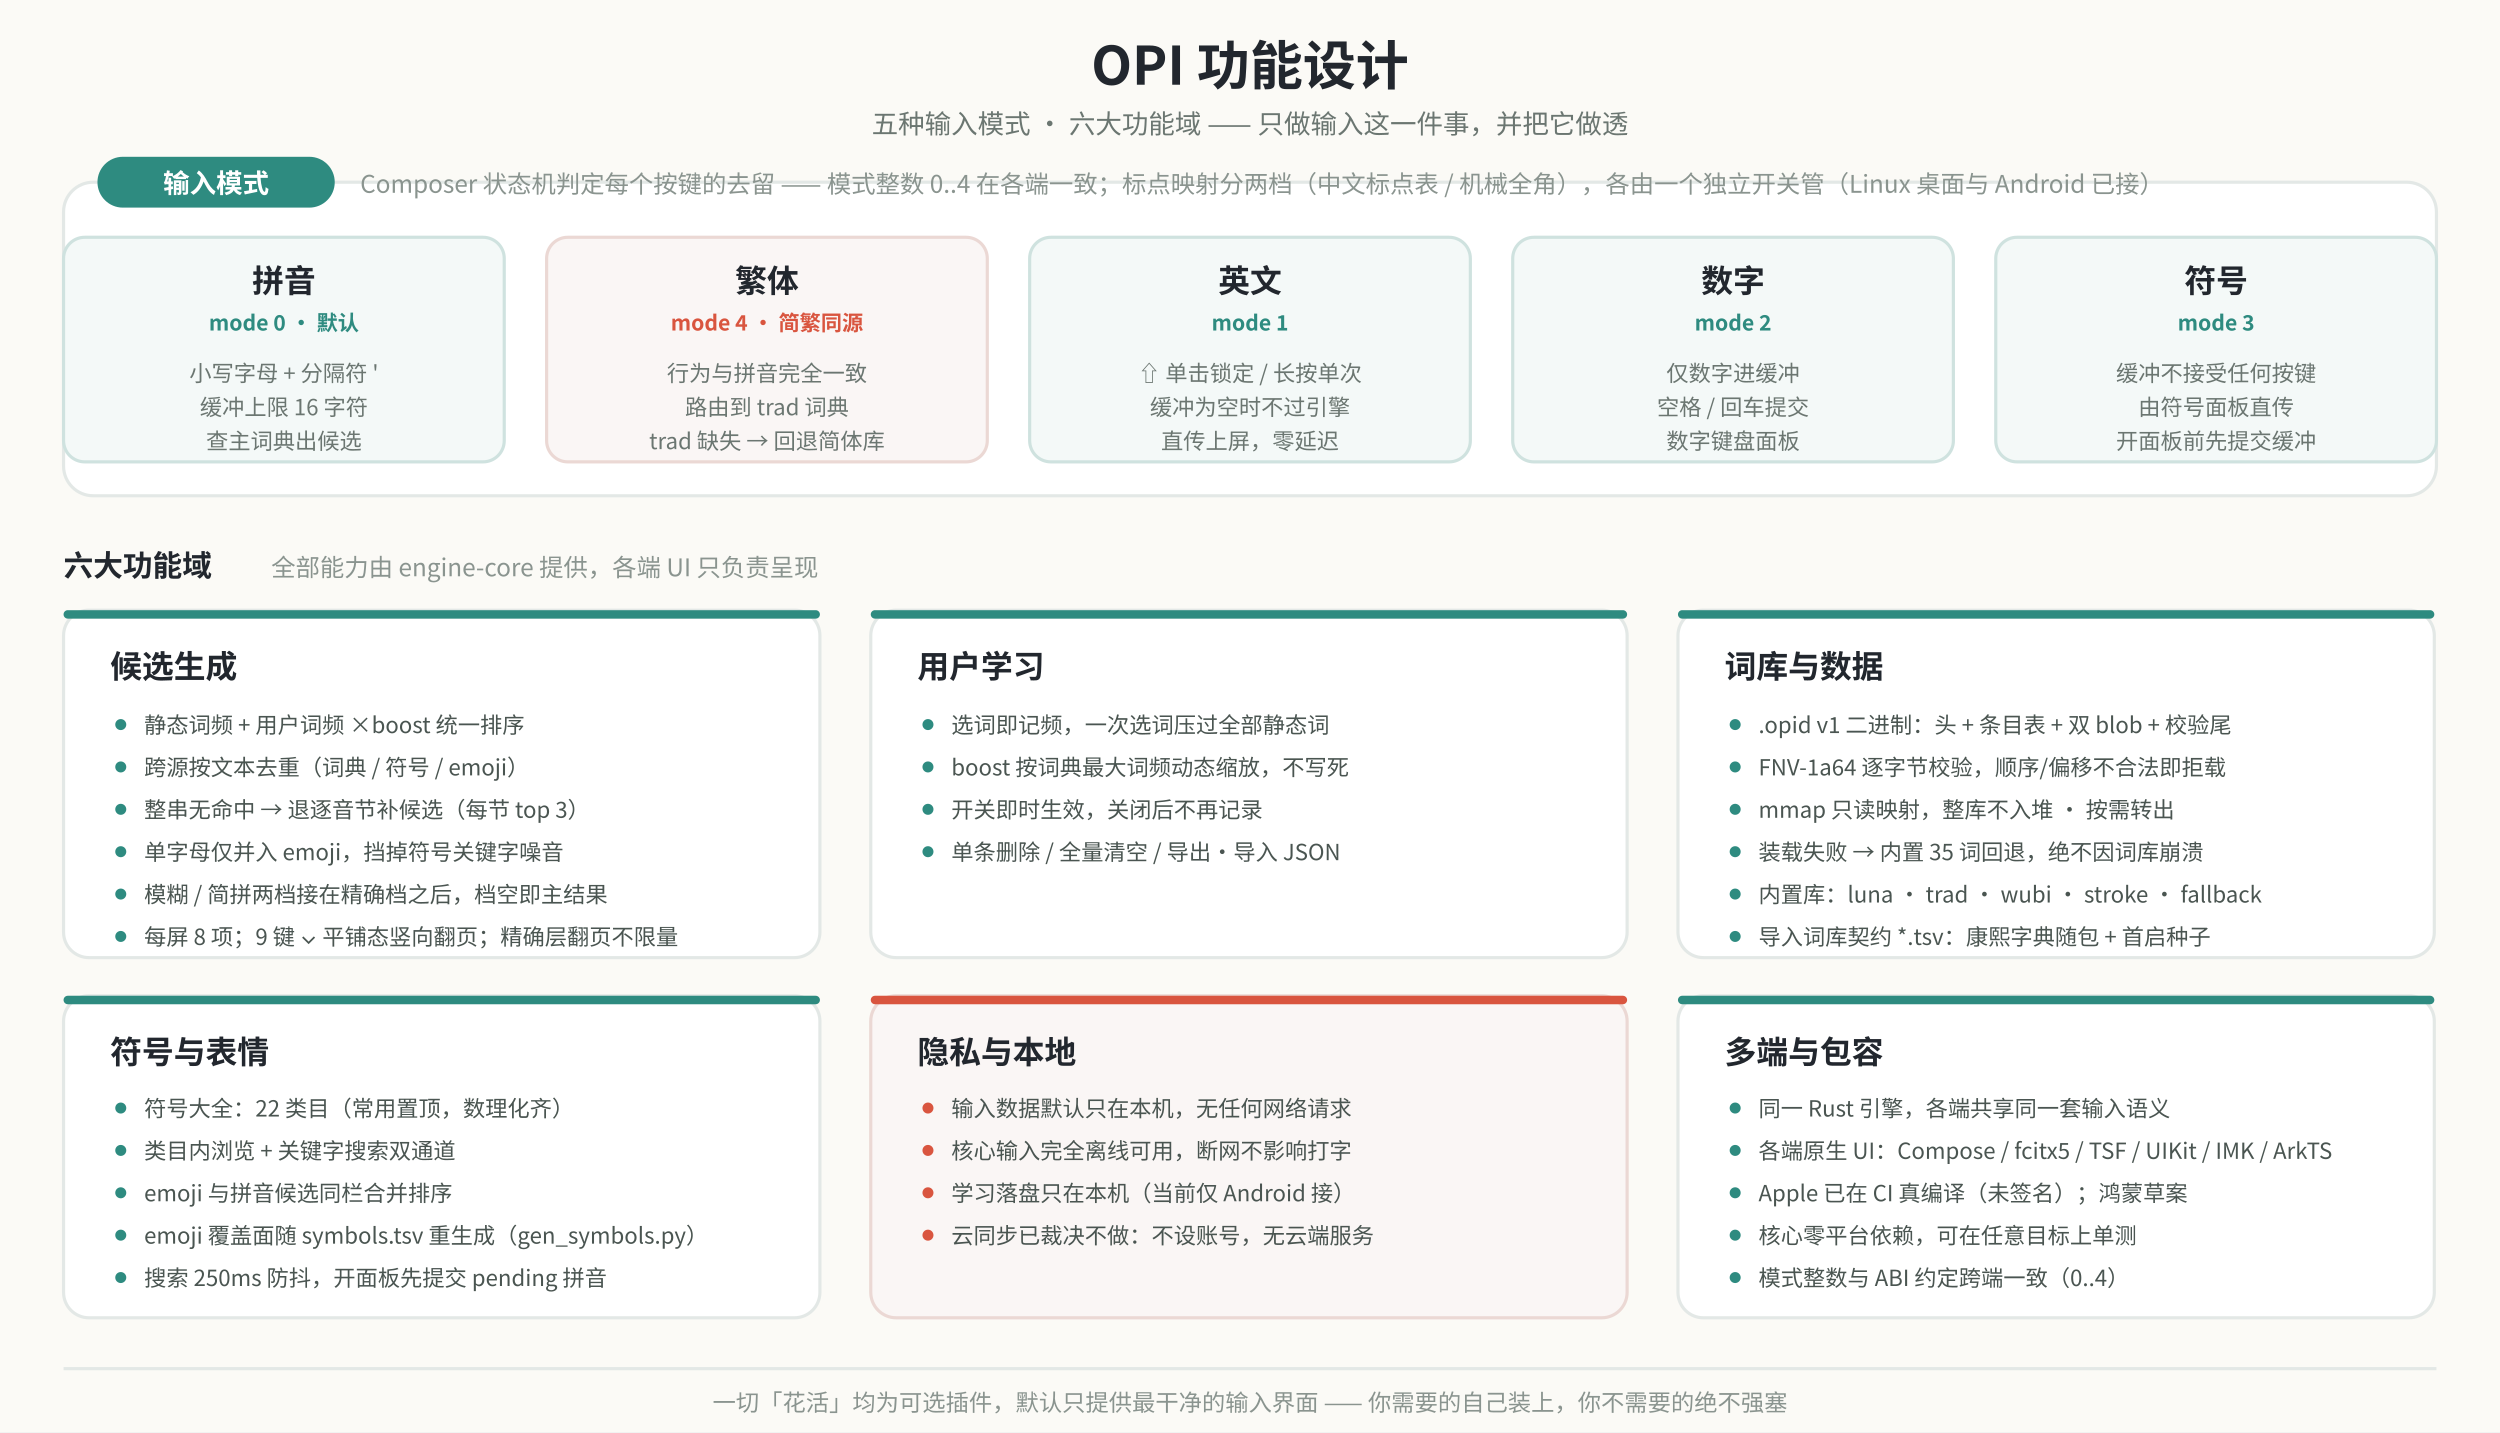
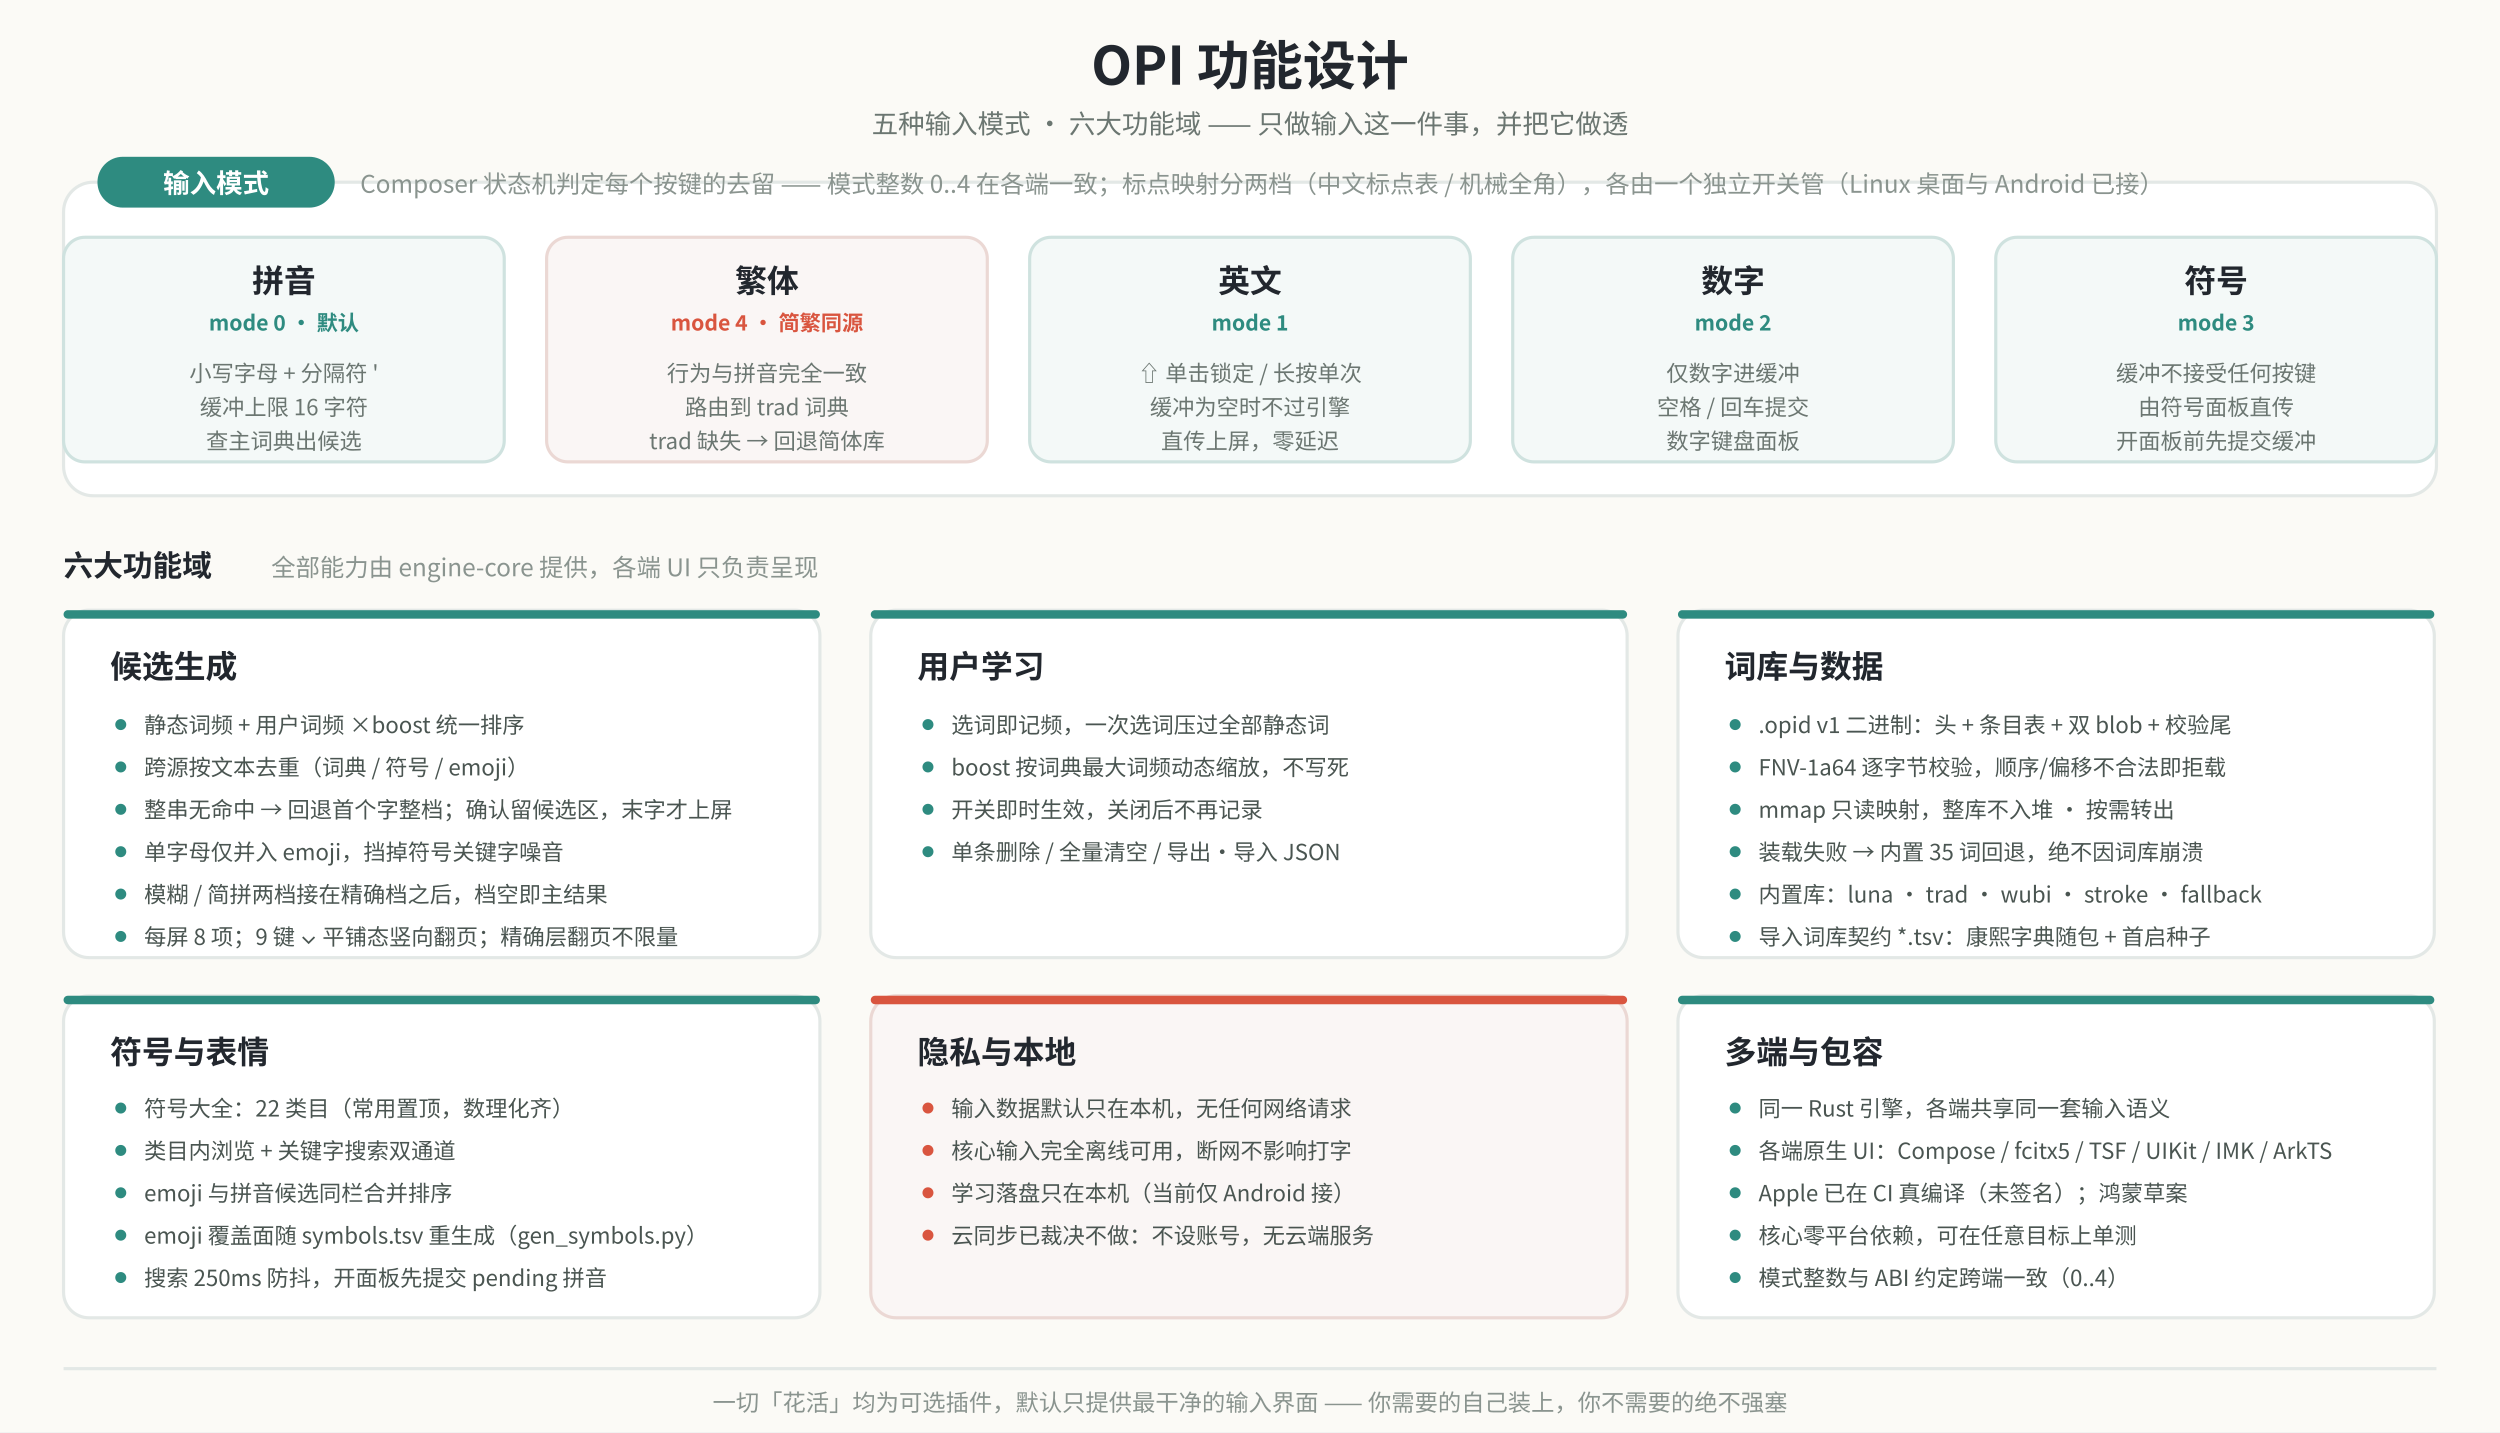
<svg xmlns="http://www.w3.org/2000/svg" viewBox="0 0 1180 676" width="1180" height="676" role="img" aria-labelledby="featTitle featDesc">
  <rect width="1180" height="676" fill="#FBFAF6" />
  <g font-family="'Noto Sans CJK SC','Source Han Sans SC','PingFang SC','Microsoft YaHei',-apple-system,'Segoe UI',sans-serif">
    <text x="590" y="40" text-anchor="middle" font-size="25" font-weight="700" fill="#22272E">OPI 功能设计</text>
    <text x="590" y="63" text-anchor="middle" font-size="12.5" fill="#6B7671">五种输入模式 · 六大功能域 —— 只做输入这一件事，并把它做透</text>
    <rect x="30" y="86" width="1120" height="148" rx="14" fill="#FFFFFF" stroke="#E3E8E6" stroke-width="1.5" />
    <rect x="46" y="74" width="112" height="24" rx="12" fill="#2E8B80" />
    <text x="102" y="91" text-anchor="middle" font-size="12.5" font-weight="700" fill="#FFFFFF">输入模式</text>
    <text x="170" y="91" font-size="11.5" fill="#8A948F">Composer 状态机判定每个按键的去留 —— 模式整数 0..4 在各端一致；标点映射分两档（中文标点表 / 机械全角），各由一个独立开关管（Linux 桌面与 Android 已接）</text>
    <g>
      <rect x="30" y="112" width="208" height="106" rx="10" fill="#F4F9F8" stroke="#CFE2DF" stroke-width="1.5" />
      <text x="134" y="138" text-anchor="middle" font-size="15" font-weight="700" fill="#22272E">拼音</text>
      <text x="134" y="156" text-anchor="middle" font-size="10" fill="#2E8B80" font-weight="700">mode 0 · 默认</text>
      <text x="134" y="180" text-anchor="middle" font-size="10.5" fill="#6B7671">小写字母 + 分隔符 '</text>
      <text x="134" y="196" text-anchor="middle" font-size="10.5" fill="#6B7671">缓冲上限 16 字符</text>
      <text x="134" y="212" text-anchor="middle" font-size="10.5" fill="#6B7671">查主词典出候选</text>
    </g>
    <g>
      <rect x="258" y="112" width="208" height="106" rx="10" fill="#FAF6F5" stroke="#EBD8D4" stroke-width="1.5" />
      <text x="362" y="138" text-anchor="middle" font-size="15" font-weight="700" fill="#22272E">繁体</text>
      <text x="362" y="156" text-anchor="middle" font-size="10" font-weight="700" fill="#D9553F">mode 4 · 简繁同源</text>
      <text x="362" y="180" text-anchor="middle" font-size="10.5" fill="#6B7671">行为与拼音完全一致</text>
      <text x="362" y="196" text-anchor="middle" font-size="10.5" fill="#6B7671">路由到 trad 词典</text>
      <text x="362" y="212" text-anchor="middle" font-size="10.5" fill="#6B7671">trad 缺失 → 回退简体库</text>
    </g>
    <g>
      <rect x="486" y="112" width="208" height="106" rx="10" fill="#F4F9F8" stroke="#CFE2DF" stroke-width="1.5" />
      <text x="590" y="138" text-anchor="middle" font-size="15" font-weight="700" fill="#22272E">英文</text>
      <text x="590" y="156" text-anchor="middle" font-size="10" font-weight="700" fill="#2E8B80">mode 1</text>
      <text x="590" y="180" text-anchor="middle" font-size="10.5" fill="#6B7671">⇧ 单击锁定 / 长按单次</text>
      <text x="590" y="196" text-anchor="middle" font-size="10.5" fill="#6B7671">缓冲为空时不过引擎</text>
      <text x="590" y="212" text-anchor="middle" font-size="10.5" fill="#6B7671">直传上屏，零延迟</text>
    </g>
    <g>
      <rect x="714" y="112" width="208" height="106" rx="10" fill="#F4F9F8" stroke="#CFE2DF" stroke-width="1.5" />
      <text x="818" y="138" text-anchor="middle" font-size="15" font-weight="700" fill="#22272E">数字</text>
      <text x="818" y="156" text-anchor="middle" font-size="10" font-weight="700" fill="#2E8B80">mode 2</text>
      <text x="818" y="180" text-anchor="middle" font-size="10.5" fill="#6B7671">仅数字进缓冲</text>
      <text x="818" y="196" text-anchor="middle" font-size="10.5" fill="#6B7671">空格 / 回车提交</text>
      <text x="818" y="212" text-anchor="middle" font-size="10.5" fill="#6B7671">数字键盘面板</text>
    </g>
    <g>
      <rect x="942" y="112" width="208" height="106" rx="10" fill="#F4F9F8" stroke="#CFE2DF" stroke-width="1.5" />
      <text x="1046" y="138" text-anchor="middle" font-size="15" font-weight="700" fill="#22272E">符号</text>
      <text x="1046" y="156" text-anchor="middle" font-size="10" font-weight="700" fill="#2E8B80">mode 3</text>
      <text x="1046" y="180" text-anchor="middle" font-size="10.5" fill="#6B7671">缓冲不接受任何按键</text>
      <text x="1046" y="196" text-anchor="middle" font-size="10.5" fill="#6B7671">由符号面板直传</text>
      <text x="1046" y="212" text-anchor="middle" font-size="10.5" fill="#6B7671">开面板前先提交缓冲</text>
    </g>
    <text x="30" y="272" font-size="14" font-weight="700" fill="#22272E">六大功能域</text>
    <text x="128" y="272" font-size="11.5" fill="#8A948F">全部能力由 engine-core 提供，各端 UI 只负责呈现</text>
    <rect x="30" y="288" width="357" height="164" rx="12" fill="#FFFFFF" stroke="#E3E8E6" stroke-width="1.5" />
    <rect x="30" y="288" width="357" height="4" rx="2" fill="#2E8B80" />
    <text x="52" y="320" font-size="15" font-weight="700" fill="#22272E">候选生成</text>
    <g fill="#2E8B80">
      <circle cx="57" cy="342" r="2.6" />
      <circle cx="57" cy="362" r="2.6" />
      <circle cx="57" cy="382" r="2.6" />
      <circle cx="57" cy="402" r="2.6" />
      <circle cx="57" cy="422" r="2.6" />
      <circle cx="57" cy="442" r="2.6" />
    </g>
    <g font-size="10.5" fill="#4A5551">
      <text x="68" y="346">静态词频 + 用户词频 ×boost 统一排序</text>
      <text x="68" y="366">跨源按文本去重（词典 / 符号 / emoji）</text>
-       <text x="68" y="386">整串无命中 → 退逐音节补候选（每节 top 3）</text>
+       <text x="68" y="386">整串无命中 → 回退首个字整档；确认留候选区，末字才上屏</text>
      <text x="68" y="406">单字母仅并入 emoji，挡掉符号关键字噪音</text>
      <text x="68" y="426">模糊 / 简拼两档接在精确档之后，档空即主结果</text>
      <text x="68" y="446">每屏 8 项；9 键 ⌄ 平铺态竖向翻页；精确层翻页不限量</text>
    </g>
    <rect x="411" y="288" width="357" height="164" rx="12" fill="#FFFFFF" stroke="#E3E8E6" stroke-width="1.5" />
    <rect x="411" y="288" width="357" height="4" rx="2" fill="#2E8B80" />
    <text x="433" y="320" font-size="15" font-weight="700" fill="#22272E">用户学习</text>
    <g fill="#2E8B80">
      <circle cx="438" cy="342" r="2.6" />
      <circle cx="438" cy="362" r="2.6" />
      <circle cx="438" cy="382" r="2.6" />
      <circle cx="438" cy="402" r="2.6" />
    </g>
    <g font-size="10.5" fill="#4A5551">
      <text x="449" y="346">选词即记频，一次选词压过全部静态词</text>
      <text x="449" y="366">boost 按词典最大词频动态缩放，不写死</text>
      <text x="449" y="386">开关即时生效，关闭后不再记录</text>
      <text x="449" y="406">单条删除 / 全量清空 / 导出·导入 JSON</text>
    </g>
    <rect x="792" y="288" width="357" height="164" rx="12" fill="#FFFFFF" stroke="#E3E8E6" stroke-width="1.5" />
    <rect x="792" y="288" width="357" height="4" rx="2" fill="#2E8B80" />
    <text x="814" y="320" font-size="15" font-weight="700" fill="#22272E">词库与数据</text>
    <g fill="#2E8B80">
      <circle cx="819" cy="342" r="2.6" />
      <circle cx="819" cy="362" r="2.6" />
      <circle cx="819" cy="382" r="2.6" />
      <circle cx="819" cy="402" r="2.6" />
      <circle cx="819" cy="422" r="2.6" />
      <circle cx="819" cy="442" r="2.6" />
    </g>
    <g font-size="10.5" fill="#4A5551">
      <text x="830" y="346">.opid v1 二进制：头 + 条目表 + 双 blob + 校验尾</text>
      <text x="830" y="366">FNV-1a64 逐字节校验，顺序/偏移不合法即拒载</text>
      <text x="830" y="386">mmap 只读映射，整库不入堆 · 按需转出</text>
      <text x="830" y="406">装载失败 → 内置 35 词回退，绝不因词库崩溃</text>
      <text x="830" y="426">内置库：luna · trad · wubi · stroke · fallback</text>
      <text x="830" y="446">导入词库契约 *.tsv：康熙字典随包 + 首启种子</text>
    </g>
    <rect x="30" y="470" width="357" height="152" rx="12" fill="#FFFFFF" stroke="#E3E8E6" stroke-width="1.5" />
    <rect x="30" y="470" width="357" height="4" rx="2" fill="#2E8B80" />
    <text x="52" y="502" font-size="15" font-weight="700" fill="#22272E">符号与表情</text>
    <g fill="#2E8B80">
      <circle cx="57" cy="523" r="2.6" />
      <circle cx="57" cy="543" r="2.6" />
      <circle cx="57" cy="563" r="2.6" />
      <circle cx="57" cy="583" r="2.6" />
      <circle cx="57" cy="603" r="2.6" />
    </g>
    <g font-size="10.5" fill="#4A5551">
      <text x="68" y="527">符号大全：22 类目（常用置顶，数理化齐）</text>
      <text x="68" y="547">类目内浏览 + 关键字搜索双通道</text>
      <text x="68" y="567">emoji 与拼音候选同栏合并排序</text>
      <text x="68" y="587">emoji 覆盖面随 symbols.tsv 重生成（gen_symbols.py）</text>
      <text x="68" y="607">搜索 250ms 防抖，开面板先提交 pending 拼音</text>
    </g>
    <rect x="411" y="470" width="357" height="152" rx="12" fill="#FAF6F5" stroke="#EBD8D4" stroke-width="1.5" />
    <rect x="411" y="470" width="357" height="4" rx="2" fill="#D9553F" />
    <text x="433" y="502" font-size="15" font-weight="700" fill="#22272E">隐私与本地</text>
    <g fill="#D9553F">
      <circle cx="438" cy="523" r="2.6" />
      <circle cx="438" cy="543" r="2.6" />
      <circle cx="438" cy="563" r="2.6" />
      <circle cx="438" cy="583" r="2.6" />
    </g>
    <g font-size="10.5" fill="#4A5551">
      <text x="449" y="527">输入数据默认只在本机，无任何网络请求</text>
      <text x="449" y="547">核心输入完全离线可用，断网不影响打字</text>
      <text x="449" y="567">学习落盘只在本机（当前仅 Android 接）</text>
      <text x="449" y="587">云同步已裁决不做：不设账号，无云端服务</text>
    </g>
    <rect x="792" y="470" width="357" height="152" rx="12" fill="#FFFFFF" stroke="#E3E8E6" stroke-width="1.5" />
    <rect x="792" y="470" width="357" height="4" rx="2" fill="#2E8B80" />
    <text x="814" y="502" font-size="15" font-weight="700" fill="#22272E">多端与包容</text>
    <g fill="#2E8B80">
      <circle cx="819" cy="523" r="2.6" />
      <circle cx="819" cy="543" r="2.6" />
      <circle cx="819" cy="563" r="2.6" />
      <circle cx="819" cy="583" r="2.6" />
      <circle cx="819" cy="603" r="2.6" />
    </g>
    <g font-size="10.5" fill="#4A5551">
      <text x="830" y="527">同一 Rust 引擎，各端共享同一套输入语义</text>
      <text x="830" y="547">各端原生 UI：Compose / fcitx5 / TSF / UIKit / IMK / ArkTS</text>
      <text x="830" y="567">Apple 已在 CI 真编译（未签名）；鸿蒙草案</text>
      <text x="830" y="587">核心零平台依赖，可在任意目标上单测</text>
      <text x="830" y="607">模式整数与 ABI 约定跨端一致（0..4）</text>
    </g>
    <line x1="30" y1="646" x2="1150" y2="646" stroke="#E3E8E6" stroke-width="1.5" />
    <text x="590" y="666" text-anchor="middle" font-size="11" fill="#8A948F">一切「花活」均为可选插件，默认只提供最干净的输入界面 —— 你需要的自己装上，你不需要的绝不强塞</text>
  </g>
</svg>
